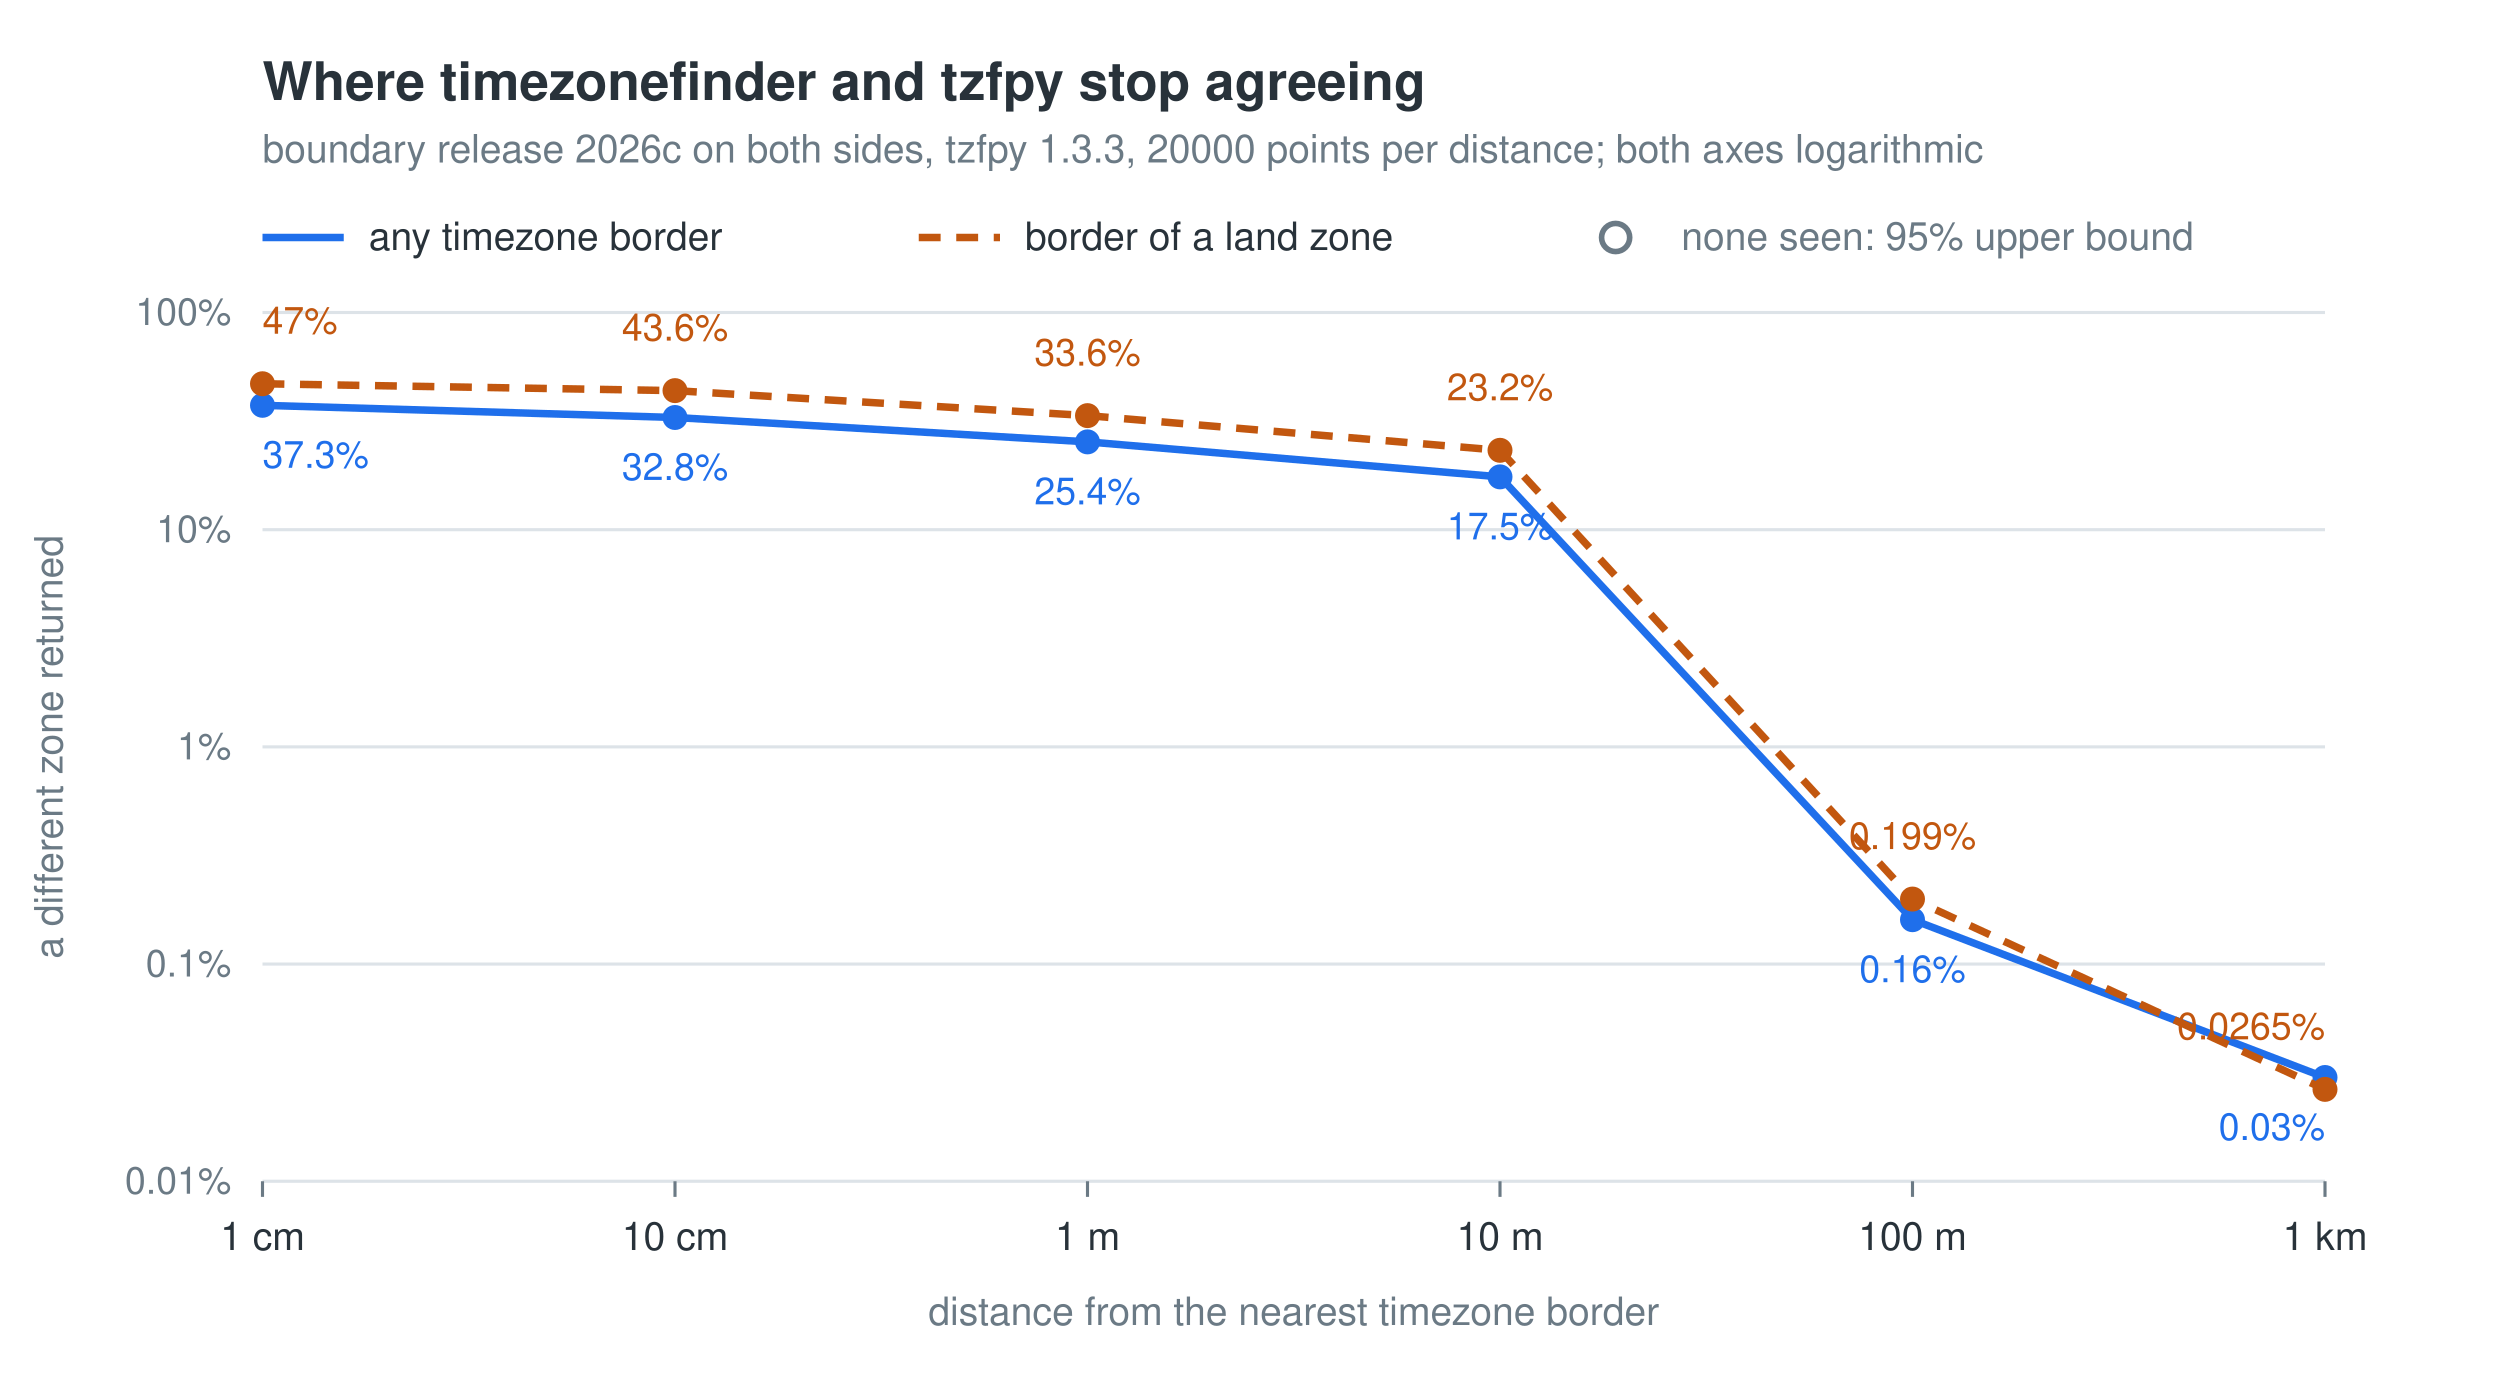
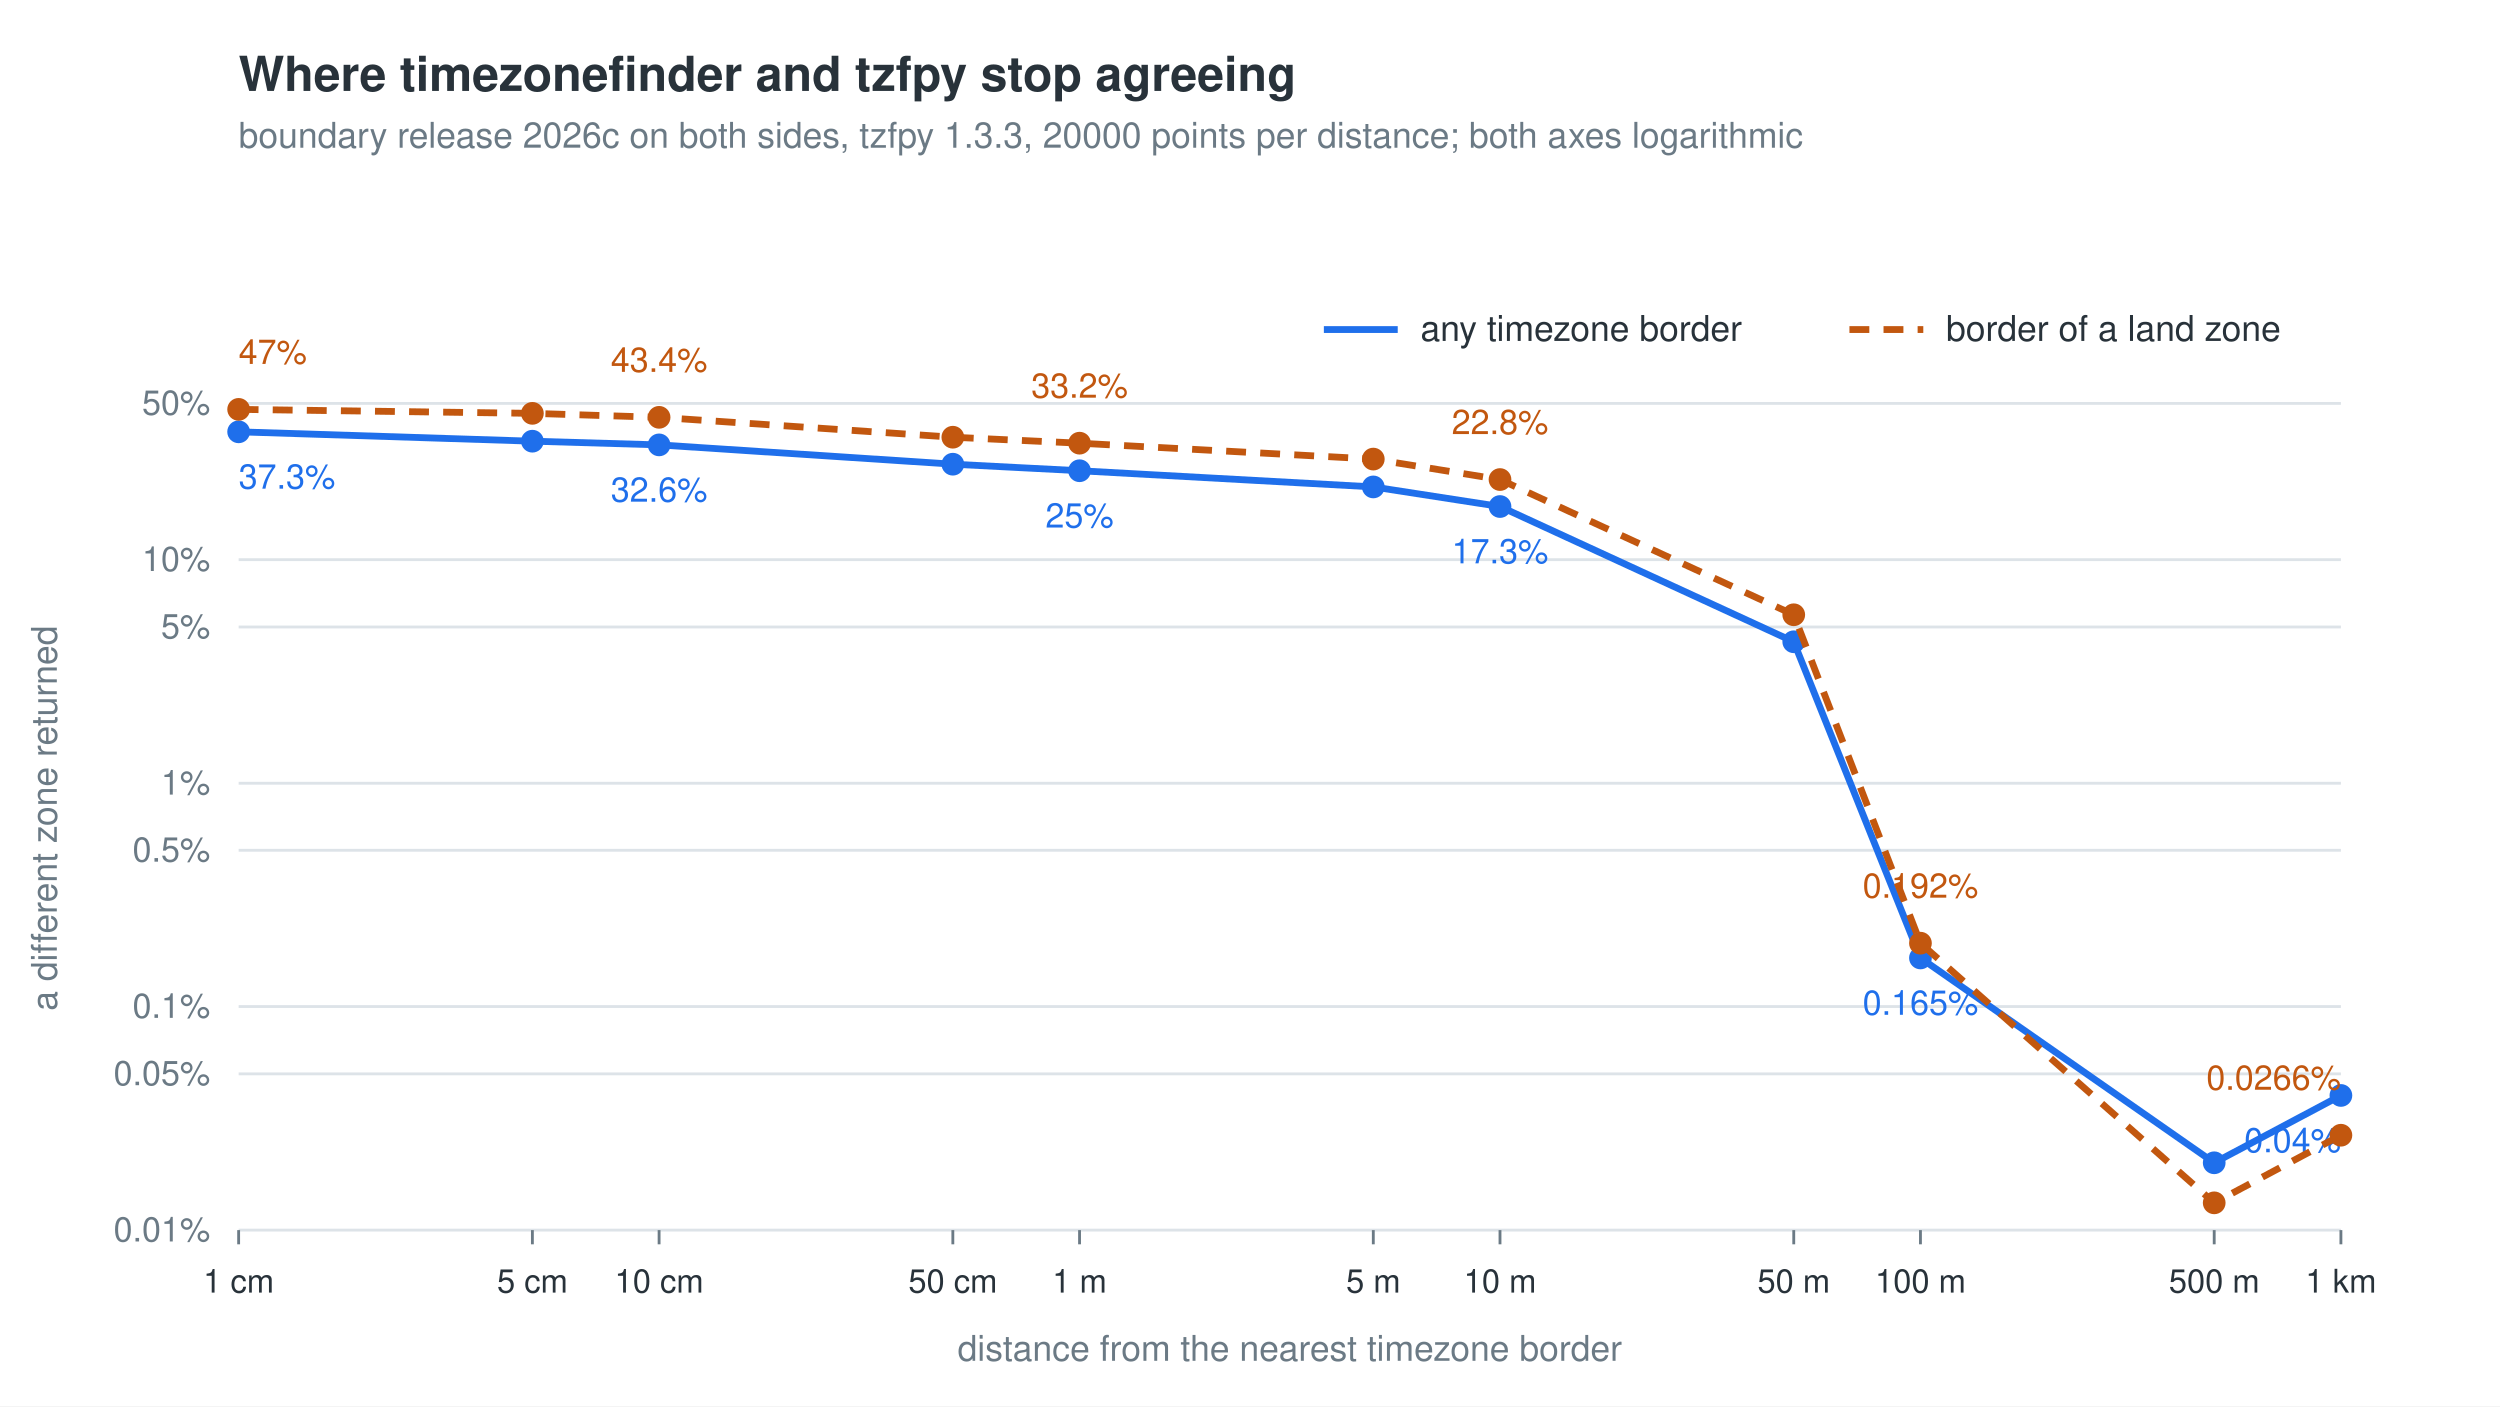
- <svg xmlns="http://www.w3.org/2000/svg" viewBox="0 0 800 440" width="800" height="440" font-family="Helvetica, Arial, sans-serif" role="img" aria-label="How often timezonefinder and tzfpy return a different zone, against distance from the nearest timezone border">
-   <rect width="800" height="440" fill="#ffffff" />
+ <svg xmlns="http://www.w3.org/2000/svg" viewBox="0 0 880 495" width="880" height="495" font-family="Helvetica, Arial, sans-serif" role="img" aria-label="How often timezonefinder and tzfpy return a different zone, against distance from the nearest timezone border">
+   <rect width="880" height="495" fill="#ffffff" />
  <text x="84" y="32" font-size="17" font-weight="600" fill="#28323a">Where timezonefinder and tzfpy stop agreeing</text>
  <text x="84" y="52" font-size="12.5" fill="#6b7a85">boundary release 2026c on both sides, tzfpy 1.3.3, 20000 points per distance; both axes logarithmic</text>
-   <line x1="84" y1="76" x2="110" y2="76" stroke="#1f6feb" stroke-width="2.4" />
-   <text x="118" y="80" font-size="12.5" fill="#28323a">any timezone border</text>
-   <line x1="294" y1="76" x2="320" y2="76" stroke="#c2570f" stroke-width="2.4" stroke-dasharray="7 5" />
-   <text x="328" y="80" font-size="12.5" fill="#28323a">border of a land zone</text>
-   <circle cx="517" cy="76" r="4.5" fill="#ffffff" stroke="#6b7a85" stroke-width="1.8" />
-   <text x="538" y="80" font-size="12.5" fill="#6b7a85">none seen: 95% upper bound</text>
-   <line x1="84" y1="378.0" x2="744" y2="378.0" stroke="#dde3e8" stroke-width="1" />
-   <text x="74" y="382.0" font-size="12" text-anchor="end" fill="#6b7a85">0.01%</text>
-   <line x1="84" y1="308.5" x2="744" y2="308.5" stroke="#dde3e8" stroke-width="1" />
-   <text x="74" y="312.5" font-size="12" text-anchor="end" fill="#6b7a85">0.1%</text>
-   <line x1="84" y1="239.0" x2="744" y2="239.0" stroke="#dde3e8" stroke-width="1" />
-   <text x="74" y="243.0" font-size="12" text-anchor="end" fill="#6b7a85">1%</text>
-   <line x1="84" y1="169.5" x2="744" y2="169.5" stroke="#dde3e8" stroke-width="1" />
-   <text x="74" y="173.5" font-size="12" text-anchor="end" fill="#6b7a85">10%</text>
-   <line x1="84" y1="100.0" x2="744" y2="100.0" stroke="#dde3e8" stroke-width="1" />
-   <text x="74" y="104.0" font-size="12" text-anchor="end" fill="#6b7a85">100%</text>
-   <line x1="84.0" y1="378.0" x2="84.0" y2="383.0" stroke="#6b7a85" stroke-width="1" />
-   <text x="84.0" y="400.0" font-size="12.5" text-anchor="middle" fill="#28323a">1 cm</text>
-   <line x1="216.0" y1="378.0" x2="216.0" y2="383.0" stroke="#6b7a85" stroke-width="1" />
-   <text x="216.0" y="400.0" font-size="12.5" text-anchor="middle" fill="#28323a">10 cm</text>
-   <line x1="348.0" y1="378.0" x2="348.0" y2="383.0" stroke="#6b7a85" stroke-width="1" />
-   <text x="348.0" y="400.0" font-size="12.5" text-anchor="middle" fill="#28323a">1 m</text>
-   <line x1="480.0" y1="378.0" x2="480.0" y2="383.0" stroke="#6b7a85" stroke-width="1" />
-   <text x="480.0" y="400.0" font-size="12.5" text-anchor="middle" fill="#28323a">10 m</text>
-   <line x1="612.0" y1="378.0" x2="612.0" y2="383.0" stroke="#6b7a85" stroke-width="1" />
-   <text x="612.0" y="400.0" font-size="12.5" text-anchor="middle" fill="#28323a">100 m</text>
-   <line x1="744.0" y1="378.0" x2="744.0" y2="383.0" stroke="#6b7a85" stroke-width="1" />
-   <text x="744.0" y="400.0" font-size="12.5" text-anchor="middle" fill="#28323a">1 km</text>
-   <polyline points="84.0,129.7 216.0,133.6 348.0,141.4 480.0,152.6 612.0,294.3 744.0,344.8" fill="none" stroke="#1f6feb" stroke-width="2.4" stroke-linejoin="round" />
-   <circle cx="84.0" cy="129.7" r="4" fill="#1f6feb" />
-   <text x="84.0" y="149.7" font-size="12" text-anchor="start" fill="#1f6feb">37.3%</text>
-   <circle cx="216.0" cy="133.6" r="4" fill="#1f6feb" />
-   <text x="216.0" y="153.6" font-size="12" text-anchor="middle" fill="#1f6feb">32.8%</text>
-   <circle cx="348.0" cy="141.4" r="4" fill="#1f6feb" />
-   <text x="348.0" y="161.4" font-size="12" text-anchor="middle" fill="#1f6feb">25.4%</text>
-   <circle cx="480.0" cy="152.6" r="4" fill="#1f6feb" />
-   <text x="480.0" y="172.6" font-size="12" text-anchor="middle" fill="#1f6feb">17.5%</text>
-   <circle cx="612.0" cy="294.3" r="4" fill="#1f6feb" />
-   <text x="612.0" y="314.3" font-size="12" text-anchor="middle" fill="#1f6feb">0.16%</text>
-   <circle cx="744.0" cy="344.8" r="4" fill="#1f6feb" />
-   <text x="744.0" y="364.8" font-size="12" text-anchor="end" fill="#1f6feb">0.03%</text>
-   <polyline points="84.0,122.8 216.0,125.0 348.0,133.0 480.0,144.1 612.0,287.7 744.0,348.6" fill="none" stroke="#c2570f" stroke-width="2.4" stroke-linejoin="round" stroke-dasharray="7 5" />
-   <circle cx="84.0" cy="122.8" r="4" fill="#c2570f" />
-   <text x="84.0" y="106.8" font-size="12" text-anchor="start" fill="#c2570f">47%</text>
-   <circle cx="216.0" cy="125.0" r="4" fill="#c2570f" />
-   <text x="216.0" y="109.0" font-size="12" text-anchor="middle" fill="#c2570f">43.6%</text>
-   <circle cx="348.0" cy="133.0" r="4" fill="#c2570f" />
-   <text x="348.0" y="117.0" font-size="12" text-anchor="middle" fill="#c2570f">33.6%</text>
-   <circle cx="480.0" cy="144.1" r="4" fill="#c2570f" />
-   <text x="480.0" y="128.1" font-size="12" text-anchor="middle" fill="#c2570f">23.2%</text>
-   <circle cx="612.0" cy="287.7" r="4" fill="#c2570f" />
-   <text x="612.0" y="271.7" font-size="12" text-anchor="middle" fill="#c2570f">0.199%</text>
-   <circle cx="744.0" cy="348.6" r="4" fill="#c2570f" />
-   <text x="744.0" y="332.6" font-size="12" text-anchor="end" fill="#c2570f">0.0265%</text>
-   <text x="414" y="424.0" font-size="12.5" text-anchor="middle" fill="#6b7a85">distance from the nearest timezone border</text>
-   <text x="20" y="239" font-size="12.5" text-anchor="middle" fill="#6b7a85" transform="rotate(-90 20 239)">a different zone returned</text>
+   <line x1="466" y1="116" x2="492" y2="116" stroke="#1f6feb" stroke-width="2.4" />
+   <text x="500" y="120" font-size="12.5" fill="#28323a">any timezone border</text>
+   <line x1="651" y1="116" x2="677" y2="116" stroke="#c2570f" stroke-width="2.4" stroke-dasharray="7 5" />
+   <text x="685" y="120" font-size="12.5" fill="#28323a">border of a land zone</text>
+   <line x1="84" y1="433.0" x2="824" y2="433.0" stroke="#dde3e8" stroke-width="1" />
+   <text x="74" y="437.0" font-size="12" text-anchor="end" fill="#6b7a85">0.01%</text>
+   <line x1="84" y1="378.0" x2="824" y2="378.0" stroke="#dde3e8" stroke-width="1" />
+   <text x="74" y="382.0" font-size="12" text-anchor="end" fill="#6b7a85">0.05%</text>
+   <line x1="84" y1="354.3" x2="824" y2="354.3" stroke="#dde3e8" stroke-width="1" />
+   <text x="74" y="358.3" font-size="12" text-anchor="end" fill="#6b7a85">0.1%</text>
+   <line x1="84" y1="299.3" x2="824" y2="299.3" stroke="#dde3e8" stroke-width="1" />
+   <text x="74" y="303.3" font-size="12" text-anchor="end" fill="#6b7a85">0.5%</text>
+   <line x1="84" y1="275.7" x2="824" y2="275.7" stroke="#dde3e8" stroke-width="1" />
+   <text x="74" y="279.7" font-size="12" text-anchor="end" fill="#6b7a85">1%</text>
+   <line x1="84" y1="220.7" x2="824" y2="220.7" stroke="#dde3e8" stroke-width="1" />
+   <text x="74" y="224.7" font-size="12" text-anchor="end" fill="#6b7a85">5%</text>
+   <line x1="84" y1="197.0" x2="824" y2="197.0" stroke="#dde3e8" stroke-width="1" />
+   <text x="74" y="201.0" font-size="12" text-anchor="end" fill="#6b7a85">10%</text>
+   <line x1="84" y1="142.0" x2="824" y2="142.0" stroke="#dde3e8" stroke-width="1" />
+   <text x="74" y="146.0" font-size="12" text-anchor="end" fill="#6b7a85">50%</text>
+   <line x1="84.0" y1="433.0" x2="84.0" y2="438.0" stroke="#6b7a85" stroke-width="1" />
+   <text x="84.0" y="455.0" font-size="11.5" text-anchor="middle" fill="#28323a">1 cm</text>
+   <line x1="187.4" y1="433.0" x2="187.4" y2="438.0" stroke="#6b7a85" stroke-width="1" />
+   <text x="187.4" y="455.0" font-size="11.5" text-anchor="middle" fill="#28323a">5 cm</text>
+   <line x1="232.0" y1="433.0" x2="232.0" y2="438.0" stroke="#6b7a85" stroke-width="1" />
+   <text x="232.0" y="455.0" font-size="11.5" text-anchor="middle" fill="#28323a">10 cm</text>
+   <line x1="335.4" y1="433.0" x2="335.4" y2="438.0" stroke="#6b7a85" stroke-width="1" />
+   <text x="335.4" y="455.0" font-size="11.5" text-anchor="middle" fill="#28323a">50 cm</text>
+   <line x1="380.0" y1="433.0" x2="380.0" y2="438.0" stroke="#6b7a85" stroke-width="1" />
+   <text x="380.0" y="455.0" font-size="11.5" text-anchor="middle" fill="#28323a">1 m</text>
+   <line x1="483.4" y1="433.0" x2="483.4" y2="438.0" stroke="#6b7a85" stroke-width="1" />
+   <text x="483.4" y="455.0" font-size="11.5" text-anchor="middle" fill="#28323a">5 m</text>
+   <line x1="528.0" y1="433.0" x2="528.0" y2="438.0" stroke="#6b7a85" stroke-width="1" />
+   <text x="528.0" y="455.0" font-size="11.5" text-anchor="middle" fill="#28323a">10 m</text>
+   <line x1="631.4" y1="433.0" x2="631.4" y2="438.0" stroke="#6b7a85" stroke-width="1" />
+   <text x="631.4" y="455.0" font-size="11.5" text-anchor="middle" fill="#28323a">50 m</text>
+   <line x1="676.0" y1="433.0" x2="676.0" y2="438.0" stroke="#6b7a85" stroke-width="1" />
+   <text x="676.0" y="455.0" font-size="11.5" text-anchor="middle" fill="#28323a">100 m</text>
+   <line x1="779.4" y1="433.0" x2="779.4" y2="438.0" stroke="#6b7a85" stroke-width="1" />
+   <text x="779.4" y="455.0" font-size="11.5" text-anchor="middle" fill="#28323a">500 m</text>
+   <line x1="824.0" y1="433.0" x2="824.0" y2="438.0" stroke="#6b7a85" stroke-width="1" />
+   <text x="824.0" y="455.0" font-size="11.5" text-anchor="middle" fill="#28323a">1 km</text>
+   <polyline points="84.0,152.0 187.4,155.3 232.0,156.6 335.4,163.4 380.0,165.7 483.4,171.4 528.0,178.3 631.4,225.9 676.0,337.2 779.4,409.3 824.0,385.6" fill="none" stroke="#1f6feb" stroke-width="2.4" stroke-linejoin="round" />
+   <circle cx="84.0" cy="152.0" r="4" fill="#1f6feb" />
+   <text x="84.0" y="172.0" font-size="12" text-anchor="start" fill="#1f6feb">37.3%</text>
+   <circle cx="187.4" cy="155.3" r="4" fill="#1f6feb" />
+   <circle cx="232.0" cy="156.6" r="4" fill="#1f6feb" />
+   <text x="232.0" y="176.6" font-size="12" text-anchor="middle" fill="#1f6feb">32.6%</text>
+   <circle cx="335.4" cy="163.4" r="4" fill="#1f6feb" />
+   <circle cx="380.0" cy="165.7" r="4" fill="#1f6feb" />
+   <text x="380.0" y="185.7" font-size="12" text-anchor="middle" fill="#1f6feb">25%</text>
+   <circle cx="483.4" cy="171.4" r="4" fill="#1f6feb" />
+   <circle cx="528.0" cy="178.3" r="4" fill="#1f6feb" />
+   <text x="528.0" y="198.3" font-size="12" text-anchor="middle" fill="#1f6feb">17.3%</text>
+   <circle cx="631.4" cy="225.9" r="4" fill="#1f6feb" />
+   <circle cx="676.0" cy="337.2" r="4" fill="#1f6feb" />
+   <text x="676.0" y="357.2" font-size="12" text-anchor="middle" fill="#1f6feb">0.165%</text>
+   <circle cx="779.4" cy="409.3" r="4" fill="#1f6feb" />
+   <circle cx="824.0" cy="385.6" r="4" fill="#1f6feb" />
+   <text x="824.0" y="405.6" font-size="12" text-anchor="end" fill="#1f6feb">0.04%</text>
+   <polyline points="84.0,144.1 187.4,145.5 232.0,146.9 335.4,153.9 380.0,156.0 483.4,161.6 528.0,168.8 631.4,216.4 676.0,332.0 779.4,423.4 824.0,399.6" fill="none" stroke="#c2570f" stroke-width="2.4" stroke-linejoin="round" stroke-dasharray="7 5" />
+   <circle cx="84.0" cy="144.1" r="4" fill="#c2570f" />
+   <text x="84.0" y="128.1" font-size="12" text-anchor="start" fill="#c2570f">47%</text>
+   <circle cx="187.4" cy="145.5" r="4" fill="#c2570f" />
+   <circle cx="232.0" cy="146.9" r="4" fill="#c2570f" />
+   <text x="232.0" y="130.9" font-size="12" text-anchor="middle" fill="#c2570f">43.4%</text>
+   <circle cx="335.4" cy="153.9" r="4" fill="#c2570f" />
+   <circle cx="380.0" cy="156.0" r="4" fill="#c2570f" />
+   <text x="380.0" y="140.0" font-size="12" text-anchor="middle" fill="#c2570f">33.2%</text>
+   <circle cx="483.4" cy="161.6" r="4" fill="#c2570f" />
+   <circle cx="528.0" cy="168.8" r="4" fill="#c2570f" />
+   <text x="528.0" y="152.8" font-size="12" text-anchor="middle" fill="#c2570f">22.8%</text>
+   <circle cx="631.4" cy="216.4" r="4" fill="#c2570f" />
+   <circle cx="676.0" cy="332.0" r="4" fill="#c2570f" />
+   <text x="676.0" y="316.0" font-size="12" text-anchor="middle" fill="#c2570f">0.192%</text>
+   <circle cx="779.4" cy="423.4" r="4" fill="#c2570f" />
+   <circle cx="824.0" cy="399.6" r="4" fill="#c2570f" />
+   <text x="824.0" y="383.6" font-size="12" text-anchor="end" fill="#c2570f">0.0266%</text>
+   <text x="454" y="479.0" font-size="12.5" text-anchor="middle" fill="#6b7a85">distance from the nearest timezone border</text>
+   <text x="20" y="288" font-size="12.5" text-anchor="middle" fill="#6b7a85" transform="rotate(-90 20 288)">a different zone returned</text>
</svg>
